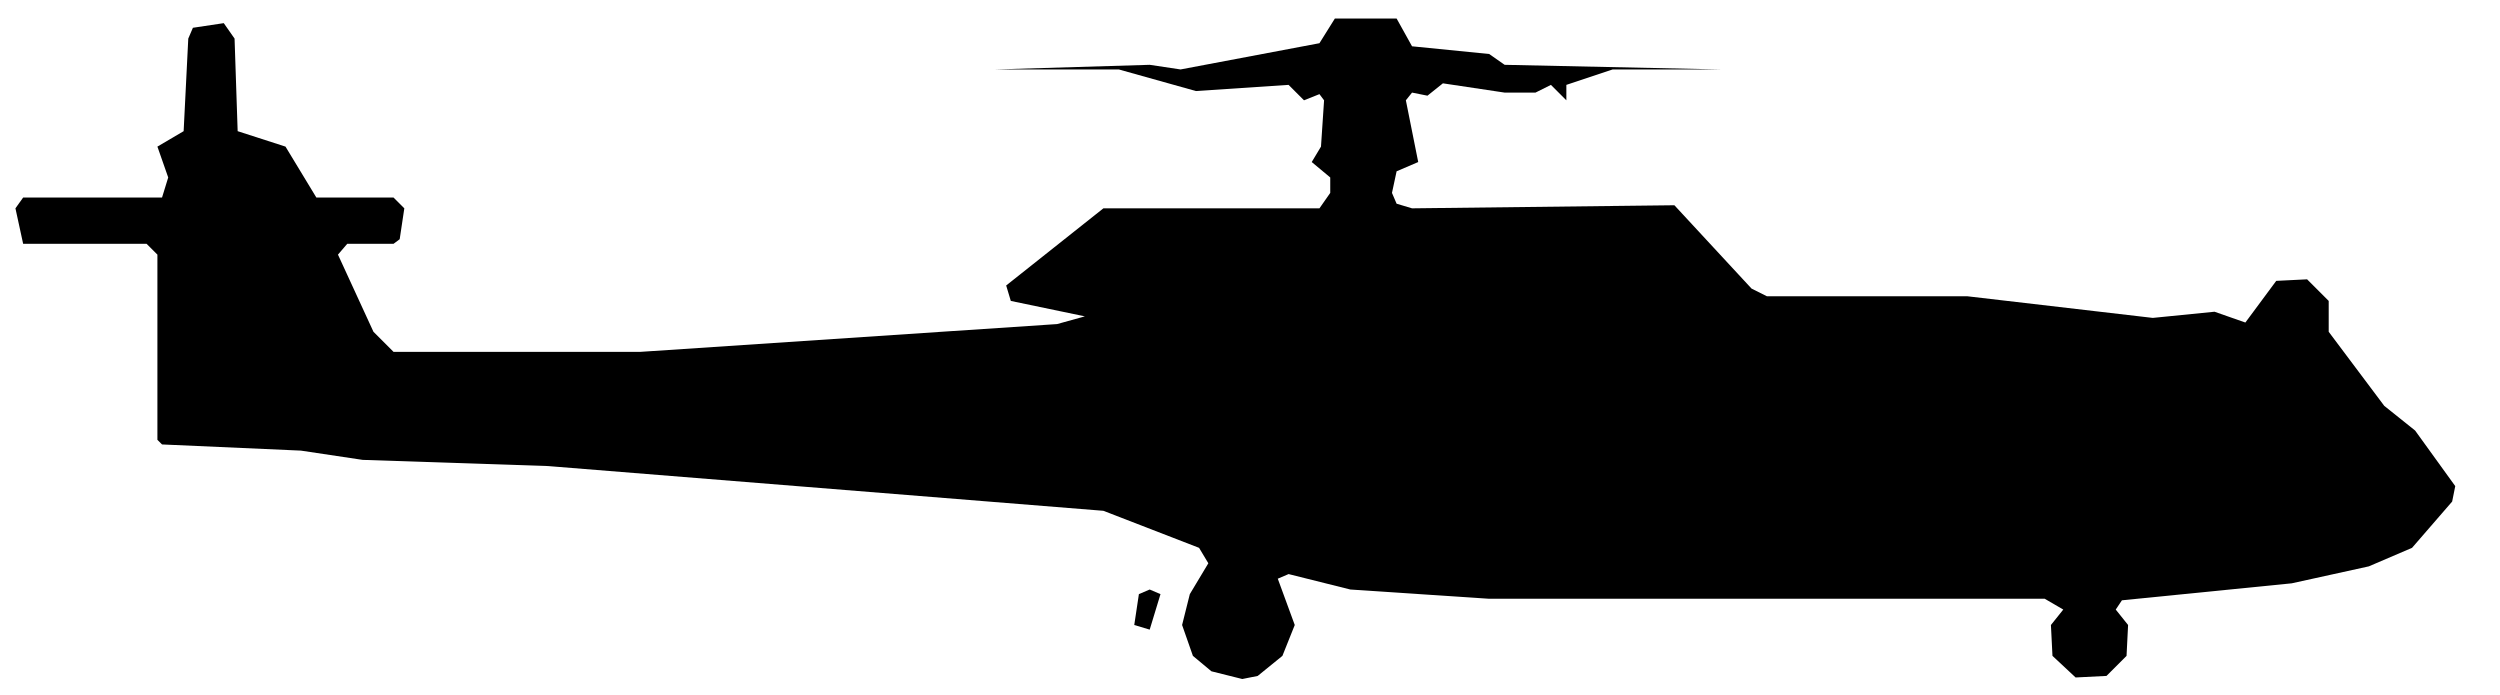
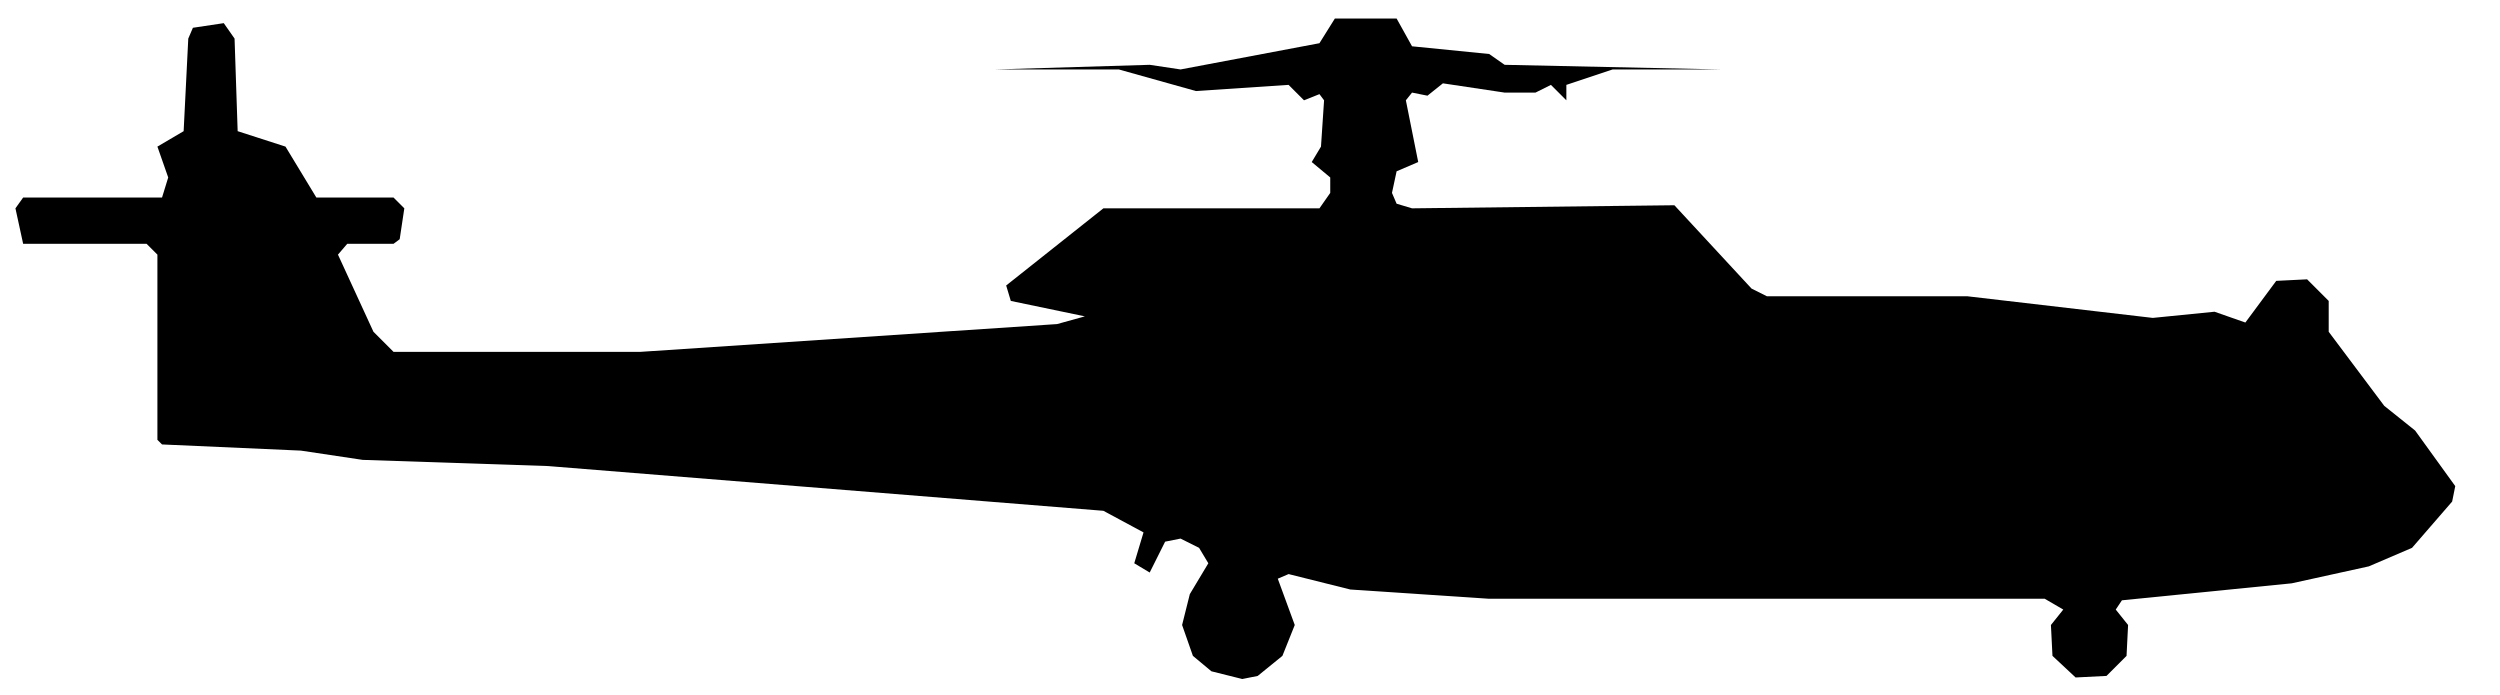
<svg xmlns="http://www.w3.org/2000/svg" viewBox="0 0 162 45" width="162" height="45" fill="currentColor" fill-rule="evenodd">
-   <path d="M78.5 43.5L80.5 44L81.5 43.8L83.1 42.5L83.9 40.5L82.8 37.5L83.5 37.2L87.5 38.2L96.5 38.8L132.5 38.8L133.7 39.5L132.9 40.5L133 42.5L134.5 43.9L136.5 43.8L137.8 42.5L137.9 40.5L137.1 39.5L137.5 38.9L148.5 37.8L153.5 36.7L156.3 35.5L158.9 32.5L159.1 31.5L156.5 27.9L154.5 26.3L150.9 21.5L150.9 19.5L149.5 18.1L147.5 18.2L145.5 20.9L143.5 20.2L139.5 20.6L127.5 19.2L114.5 19.2L113.5 18.7L108.5 13.3L91.5 13.5L90.5 13.2L90.2 12.5L90.5 11.1L91.9 10.5L91.1 6.5L91.5 6L92.5 6.2L93.5 5.4L97.5 6L99.5 6L100.5 5.5L101.5 6.5L101.5 5.5L104.5 4.5L111.5 4.5L97.5 4.2L96.5 3.5L91.5 3L90.5 1.2L86.5 1.2L85.5 2.8L76.5 4.5L74.5 4.2L64.5 4.5L72.5 4.5L77.5 5.9L83.5 5.5L84.5 6.5L84.5 7.5L84.5 6.5L85.5 6.1L85.8 6.5L85.6 9.5L85 10.5L86.2 11.5L86.2 12.5L85.5 13.5L71.5 13.5L65.2 18.5L65.5 19.5L70.3 20.5L68.5 21L41.5 22.8L25.5 22.8L24.2 21.5L21.9 16.5L22.5 15.8L25.5 15.8L25.9 15.5L26.2 13.5L25.5 12.8L20.5 12.8L18.5 9.5L15.4 8.5L15.2 2.5L14.5 1.5L12.5 1.8L12.2 2.5L11.9 8.5L10.2 9.5L10.9 11.5L10.5 12.8L1.5 12.8L1 13.5L1.5 15.8L9.5 15.8L10.2 16.5L10.2 28.5L10.5 28.8L19.5 29.2L23.5 29.8L35.5 30.2L71.5 33.1L77.7 35.5L78.3 36.5L77.1 38.5L76.6 40.5L77.3 42.5ZM73.5 40.5L74.5 40.8L75.2 38.5L74.5 38.2L73.8 38.5Z" />
+   <path d="M78.5 43.5L80.5 44L81.5 43.8L83.1 42.5L83.9 40.5L82.8 37.5L83.5 37.2L87.5 38.2L96.5 38.8L132.5 38.8L133.7 39.5L132.9 40.5L133 42.5L134.5 43.9L136.5 43.8L137.8 42.5L137.9 40.5L137.1 39.5L137.5 38.9L148.5 37.8L153.5 36.7L156.3 35.5L158.9 32.5L159.1 31.5L156.5 27.9L154.5 26.3L150.9 21.5L150.9 19.5L149.5 18.1L147.5 18.2L145.5 20.9L143.5 20.2L139.5 20.6L127.5 19.2L114.5 19.2L113.5 18.7L108.5 13.3L91.5 13.5L90.5 13.2L90.2 12.5L90.5 11.1L91.9 10.5L91.1 6.5L91.5 6L92.5 6.2L93.5 5.4L97.5 6L99.5 6L100.5 5.5L101.5 6.5L101.5 5.5L104.5 4.5L111.5 4.5L97.5 4.2L96.5 3.5L91.5 3L90.5 1.2L86.5 1.2L85.5 2.8L76.5 4.5L74.5 4.2L64.5 4.5L72.5 4.5L77.5 5.9L83.5 5.5L84.5 6.5L84.5 7.5L84.5 6.5L85.5 6.1L85.8 6.5L85.6 9.5L85 10.5L86.2 11.5L86.2 12.5L85.5 13.5L71.5 13.5L65.2 18.5L65.5 19.5L70.3 20.5L68.5 21L41.5 22.8L25.5 22.8L24.2 21.5L21.9 16.5L22.5 15.8L25.5 15.8L25.9 15.5L26.2 13.5L25.5 12.8L20.5 12.8L18.5 9.5L15.4 8.5L15.2 2.5L14.5 1.5L12.5 1.8L12.2 2.5L11.9 8.5L10.2 9.5L10.9 11.5L10.5 12.8L1.5 12.8L1 13.5L1.5 15.8L9.5 15.8L10.2 16.5L10.2 28.5L10.5 28.8L19.5 29.2L23.5 29.8L35.5 30.2L71.5 33.1L74.1 34.5L73.5 36.5L74.5 37.1L75.5 35.1L76.5 34.9L77.7 35.5L78.3 36.5L77.1 38.5L76.6 40.5L77.3 42.5Z" />
</svg>
